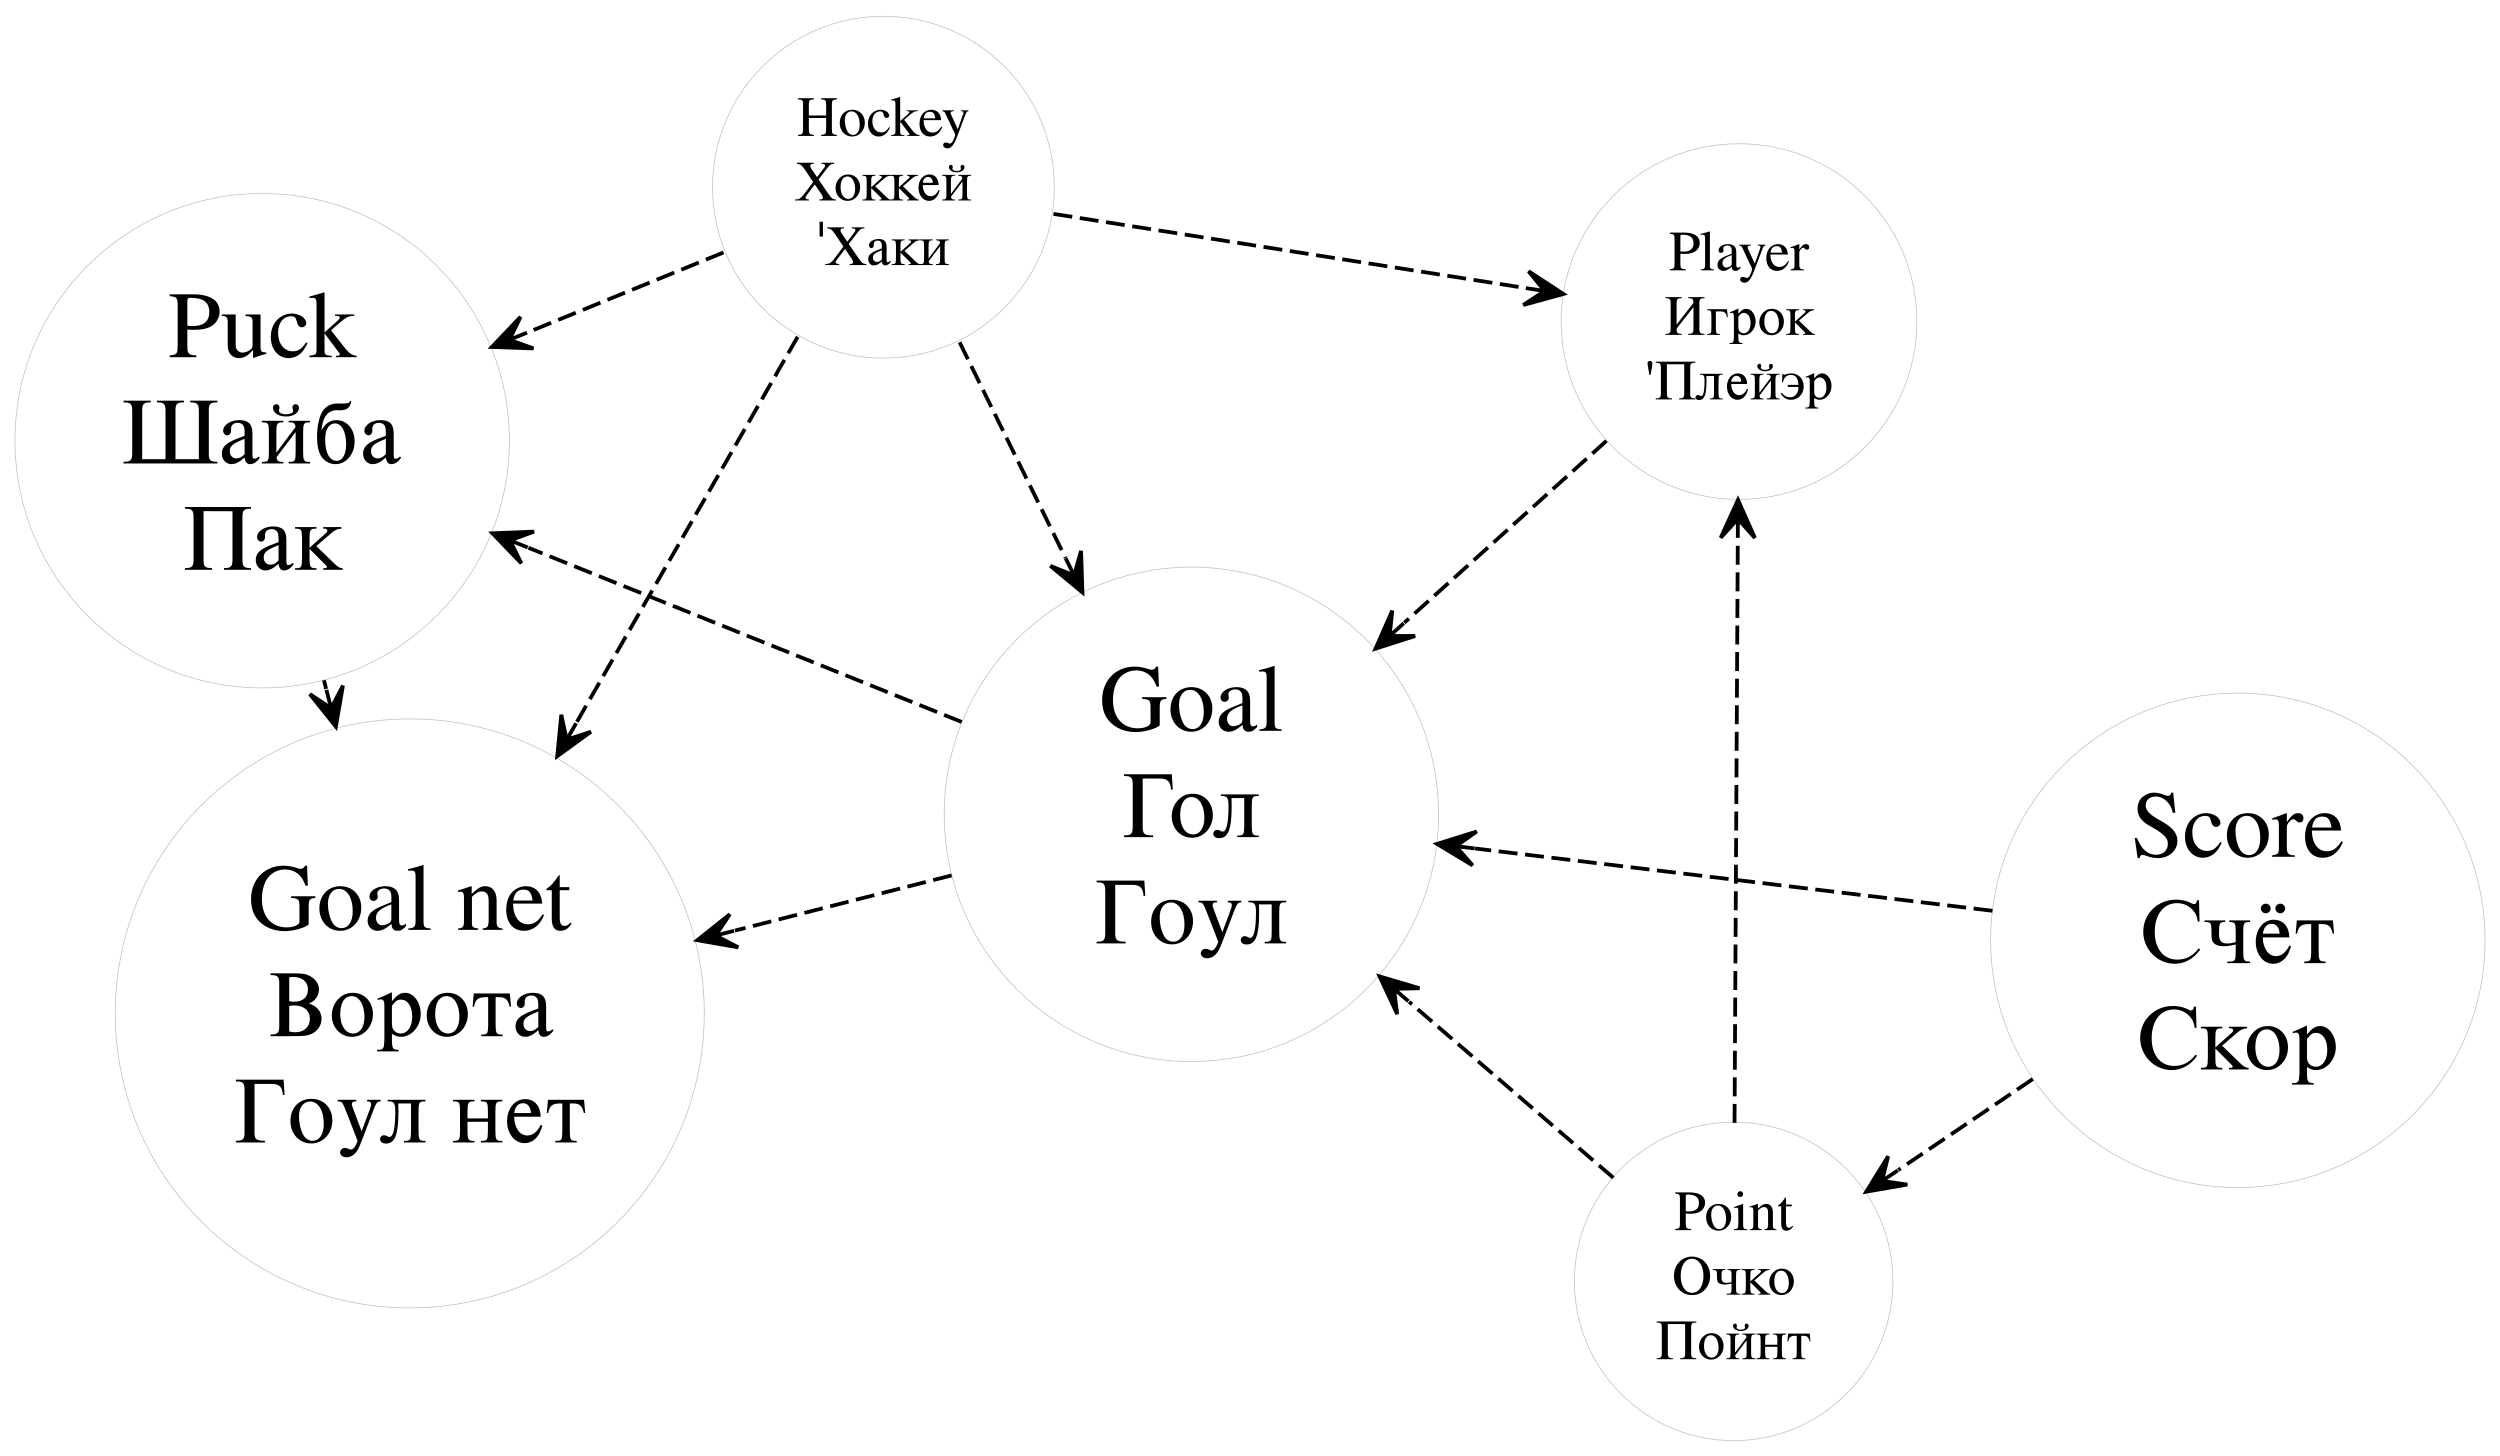
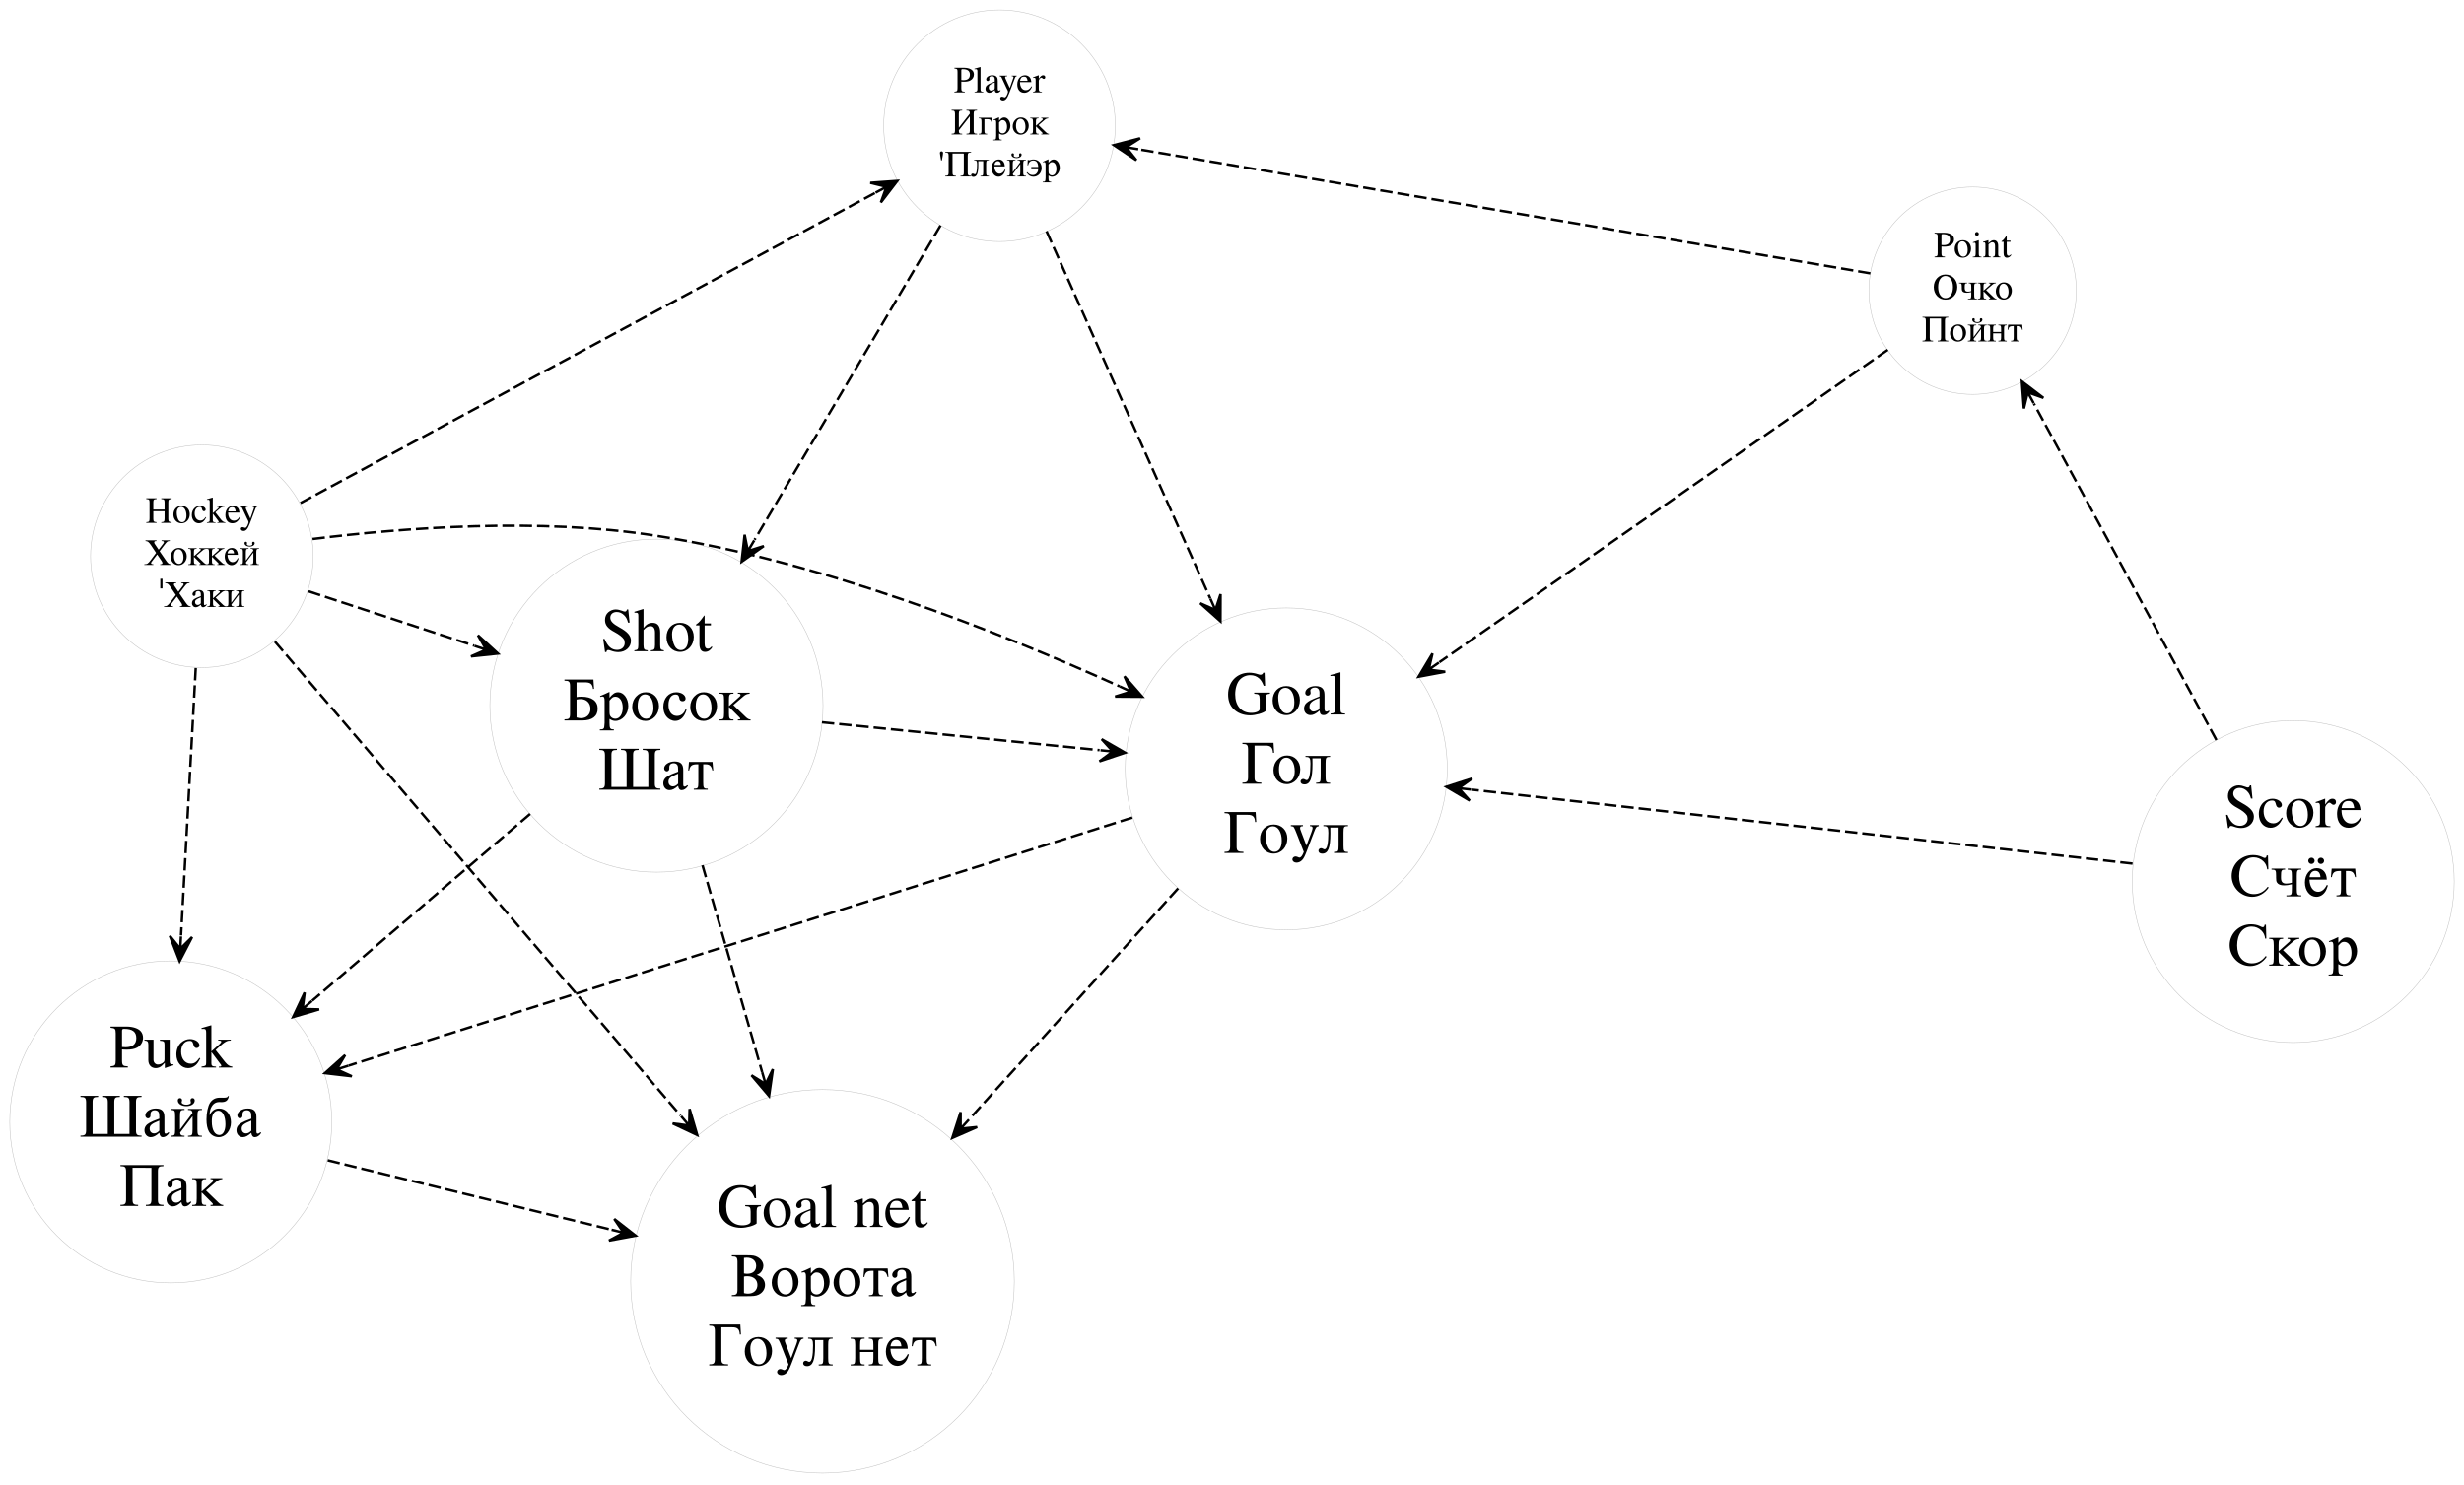
- <svg xmlns="http://www.w3.org/2000/svg" xmlns:xlink="http://www.w3.org/1999/xlink" width="658pt" height="383pt" viewBox="0.00 0.00 658.44 383.16">
-   <g id="graph0" class="graph" transform="scale(1 1) rotate(0) translate(4 379.1578)">
+ <svg xmlns="http://www.w3.org/2000/svg" xmlns:xlink="http://www.w3.org/1999/xlink" width="996pt" height="600pt" viewBox="0.00 0.00 996.40 599.86">
+   <g id="graph0" class="graph" transform="scale(1 1) rotate(0) translate(4 595.8564)">
    <g id="node1" class="node root has-pronunciation">
      <g id="a_node1">
        <a xlink:href="javascript:history.back()" xlink:title="Гол" target="_top">
-           <ellipse fill="none" stroke="#c0c0c0" stroke-width=".2" cx="309.79" cy="-164.729" rx="65.108" ry="65.108" />
-           <text text-anchor="middle" x="309.79" y="-186.729" font-family="Times,serif" font-size="25.00" fill="#000000">Goal</text>
-           <text text-anchor="middle" x="309.79" y="-158.729" font-family="Times,serif" font-size="25.00" fill="#000000">Гол</text>
-           <text text-anchor="middle" x="309.79" y="-130.729" font-family="Times,serif" font-size="25.00" fill="#000000">Гoул</text>
+           <ellipse fill="none" stroke="#c0c0c0" stroke-width=".2" cx="516.149" cy="-285.059" rx="65.108" ry="65.108" />
+           <text text-anchor="middle" x="516.149" y="-307.059" font-family="Times,serif" font-size="25.00" fill="#000000">Goal</text>
+           <text text-anchor="middle" x="516.149" y="-279.059" font-family="Times,serif" font-size="25.00" fill="#000000">Гол</text>
+           <text text-anchor="middle" x="516.149" y="-251.059" font-family="Times,serif" font-size="25.00" fill="#000000">Гoул</text>
        </a>
      </g>
    </g>
-     <g id="node6" class="node has-pronunciation">
-       <g id="a_node6">
+     <g id="node7" class="node has-pronunciation">
+       <g id="a_node7">
        <a xlink:href="../puck.html" xlink:title="Шайба" target="_top">
-           <ellipse fill="none" stroke="#c0c0c0" stroke-width=".2" cx="65.054" cy="-263.133" rx="65.108" ry="65.108" />
-           <text text-anchor="middle" x="65.054" y="-285.133" font-family="Times,serif" font-size="25.00" fill="#000000">Puck</text>
-           <text text-anchor="middle" x="65.054" y="-257.133" font-family="Times,serif" font-size="25.00" fill="#000000">Шайба</text>
-           <text text-anchor="middle" x="65.054" y="-229.133" font-family="Times,serif" font-size="25.00" fill="#000000">Пак</text>
+           <ellipse fill="none" stroke="#c0c0c0" stroke-width=".2" cx="65.054" cy="-142.279" rx="65.108" ry="65.108" />
+           <text text-anchor="middle" x="65.054" y="-164.279" font-family="Times,serif" font-size="25.00" fill="#000000">Puck</text>
+           <text text-anchor="middle" x="65.054" y="-136.279" font-family="Times,serif" font-size="25.00" fill="#000000">Шайба</text>
+           <text text-anchor="middle" x="65.054" y="-108.279" font-family="Times,serif" font-size="25.00" fill="#000000">Пак</text>
+         </a>
+       </g>
+     </g>
+     <g id="edge16" class="edge">
+       <path fill="none" stroke="#000000" stroke-dasharray="5,2" d="M453.899,-265.356C370.965,-239.106 224.543,-192.761 136.981,-165.045" />
+       <polygon fill="#000000" stroke="#000000" points="127.388,-162.009 138.28,-160.737 132.155,-163.518 136.922,-165.027 136.922,-165.027 136.922,-165.027 132.155,-163.518 135.564,-169.317 127.388,-162.009 127.388,-162.009" />
+     </g>
+     <g id="node8" class="node has-pronunciation">
+       <g id="a_node8">
+         <a xlink:href="../goal-net.html" xlink:title="Ворота" target="_top">
+           <ellipse fill="none" stroke="#c0c0c0" stroke-width=".2" cx="328.605" cy="-77.782" rx="77.564" ry="77.564" />
+           <text text-anchor="middle" x="328.605" y="-99.782" font-family="Times,serif" font-size="25.00" fill="#000000">Goal net</text>
+           <text text-anchor="middle" x="328.605" y="-71.782" font-family="Times,serif" font-size="25.00" fill="#000000">Ворота</text>
+           <text text-anchor="middle" x="328.605" y="-43.782" font-family="Times,serif" font-size="25.00" fill="#000000">Гoул нет</text>
+         </a>
+       </g>
+     </g>
+     <g id="edge17" class="edge">
+       <path fill="none" stroke="#000000" stroke-dasharray="5,2" d="M472.414,-236.723C447.269,-208.933 415.336,-173.639 387.951,-143.372" />
+       <polygon fill="#000000" stroke="#000000" points="381.094,-135.793 391.14,-140.19 384.448,-139.501 387.803,-143.209 387.803,-143.209 387.803,-143.209 384.448,-139.501 384.466,-146.228 381.094,-135.793 381.094,-135.793" />
+     </g>
+     <g id="node2" class="node has-pronunciation">
+       <g id="a_node2">
+         <a xlink:href="../score.html" xlink:title="Счёт" target="_top">
+           <ellipse fill="none" stroke="#c0c0c0" stroke-width=".2" cx="923.346" cy="-239.488" rx="65.108" ry="65.108" />
+           <text text-anchor="middle" x="923.346" y="-261.488" font-family="Times,serif" font-size="25.00" fill="#000000">Score</text>
+           <text text-anchor="middle" x="923.346" y="-233.488" font-family="Times,serif" font-size="25.00" fill="#000000">Счёт</text>
+           <text text-anchor="middle" x="923.346" y="-205.488" font-family="Times,serif" font-size="25.00" fill="#000000">Скор</text>
        </a>
      </g>
    </g>
    <g id="edge11" class="edge">
-       <path fill="none" stroke="#000000" stroke-dasharray="5,2" d="M249.293,-189.054C214.73,-202.951 171.229,-220.442 135.177,-234.938" />
-       <polygon fill="#000000" stroke="#000000" points="125.703,-238.748 133.302,-230.842 130.342,-236.882 134.981,-235.017 134.981,-235.017 134.981,-235.017 130.342,-236.882 136.659,-239.192 125.703,-238.748 125.703,-238.748" />
-     </g>
-     <g id="node7" class="node has-pronunciation">
-       <g id="a_node7">
-         <a xlink:href="../goal-net.html" xlink:title="Ворота" target="_top">
-           <ellipse fill="none" stroke="#c0c0c0" stroke-width=".2" cx="103.926" cy="-112.298" rx="77.564" ry="77.564" />
-           <text text-anchor="middle" x="103.926" y="-134.298" font-family="Times,serif" font-size="25.00" fill="#000000">Goal net</text>
-           <text text-anchor="middle" x="103.926" y="-106.298" font-family="Times,serif" font-size="25.00" fill="#000000">Ворота</text>
-           <text text-anchor="middle" x="103.926" y="-78.298" font-family="Times,serif" font-size="25.00" fill="#000000">Гoул нет</text>
-         </a>
-       </g>
-     </g>
-     <g id="edge12" class="edge">
-       <path fill="none" stroke="#000000" stroke-dasharray="5,2" d="M246.625,-148.642C228.609,-144.053 208.672,-138.976 189.555,-134.107" />
-       <polygon fill="#000000" stroke="#000000" points="179.647,-131.583 190.449,-129.691 184.493,-132.817 189.338,-134.052 189.338,-134.052 189.338,-134.052 184.493,-132.817 188.227,-138.412 179.647,-131.583 179.647,-131.583" />
-     </g>
-     <g id="node2" class="node has-pronunciation">
-       <g id="a_node2">
-         <a xlink:href="../score.html" xlink:title="Счёт" target="_top">
-           <ellipse fill="none" stroke="#c0c0c0" stroke-width=".2" cx="585.388" cy="-131.541" rx="65.108" ry="65.108" />
-           <text text-anchor="middle" x="585.388" y="-153.541" font-family="Times,serif" font-size="25.00" fill="#000000">Score</text>
-           <text text-anchor="middle" x="585.388" y="-125.541" font-family="Times,serif" font-size="25.00" fill="#000000">Счёт</text>
-           <text text-anchor="middle" x="585.388" y="-97.541" font-family="Times,serif" font-size="25.00" fill="#000000">Скор</text>
-         </a>
-       </g>
-     </g>
-     <g id="edge7" class="edge">
-       <path fill="none" stroke="#000000" stroke-dasharray="5,2" d="M520.772,-139.322C479.973,-144.236 427.115,-150.601 384.514,-155.731" />
-       <polygon fill="#000000" stroke="#000000" points="374.477,-156.94 383.867,-151.276 379.441,-156.342 384.406,-155.744 384.406,-155.744 384.406,-155.744 379.441,-156.342 384.943,-160.212 374.477,-156.94 374.477,-156.94" />
+       <path fill="none" stroke="#000000" stroke-dasharray="5,2" d="M858.374,-246.759C785.527,-254.912 667.588,-268.111 590.954,-276.687" />
+       <polygon fill="#000000" stroke="#000000" points="580.889,-277.814 590.326,-272.229 585.858,-277.258 590.827,-276.702 590.827,-276.702 590.827,-276.702 585.858,-277.258 591.327,-281.174 580.889,-277.814 580.889,-277.814" />
    </g>
    <g id="node3" class="node has-pronunciation">
      <g id="a_node3">
        <a xlink:href="../point.html" xlink:title="Очко" target="_top">
-           <ellipse fill="none" stroke="#c0c0c0" stroke-width=".2" cx="452.603" cy="-41.719" rx="41.94" ry="41.94" />
-           <text text-anchor="middle" x="452.603" y="-55.219" font-family="Times,serif" font-size="15.00" fill="#000000">Point</text>
-           <text text-anchor="middle" x="452.603" y="-38.219" font-family="Times,serif" font-size="15.00" fill="#000000">Очко</text>
-           <text text-anchor="middle" x="452.603" y="-21.219" font-family="Times,serif" font-size="15.00" fill="#000000">Пойнт</text>
+           <ellipse fill="none" stroke="#c0c0c0" stroke-width=".2" cx="793.697" cy="-478.474" rx="41.94" ry="41.94" />
+           <text text-anchor="middle" x="793.697" y="-491.974" font-family="Times,serif" font-size="15.00" fill="#000000">Point</text>
+           <text text-anchor="middle" x="793.697" y="-474.974" font-family="Times,serif" font-size="15.00" fill="#000000">Очко</text>
+           <text text-anchor="middle" x="793.697" y="-457.974" font-family="Times,serif" font-size="15.00" fill="#000000">Пойнт</text>
        </a>
      </g>
    </g>
    <g id="edge1" class="edge">
-       <path fill="none" stroke="#000000" stroke-dasharray="5,2" d="M531.379,-95.007C519.593,-87.034 507.266,-78.696 495.958,-71.046" />
-       <polygon fill="#000000" stroke="#000000" points="487.534,-65.348 498.338,-67.224 491.676,-68.15 495.817,-70.951 495.817,-70.951 495.817,-70.951 491.676,-68.15 493.296,-74.679 487.534,-65.348 487.534,-65.348" />
+       <path fill="none" stroke="#000000" stroke-dasharray="5,2" d="M892.292,-296.731C869.683,-338.408 839.47,-394.1 818.473,-432.804" />
+       <polygon fill="#000000" stroke="#000000" points="813.61,-441.769 814.423,-430.833 815.994,-437.374 818.378,-432.979 818.378,-432.979 818.378,-432.979 815.994,-437.374 822.334,-435.125 813.61,-441.769 813.61,-441.769" />
    </g>
-     <g id="edge8" class="edge">
-       <path fill="none" stroke="#000000" stroke-dasharray="5,2" d="M420.908,-69.019C405.089,-82.644 385.458,-99.554 367.117,-115.351" />
-       <polygon fill="#000000" stroke="#000000" points="359.351,-122.041 363.991,-112.105 363.139,-118.778 366.927,-115.515 366.927,-115.515 366.927,-115.515 363.139,-118.778 369.864,-118.924 359.351,-122.041 359.351,-122.041" />
+     <g id="edge12" class="edge">
+       <path fill="none" stroke="#000000" stroke-dasharray="5,2" d="M759.386,-454.564C714.206,-423.079 633.963,-367.161 578.048,-328.195" />
+       <polygon fill="#000000" stroke="#000000" points="569.637,-322.333 580.414,-324.359 573.739,-325.192 577.841,-328.051 577.841,-328.051 577.841,-328.051 573.739,-325.192 575.268,-331.743 569.637,-322.333 569.637,-322.333" />
    </g>
    <g id="node4" class="node has-pronunciation">
      <g id="a_node4">
        <a xlink:href="../player.html" xlink:title="Игрок" target="_top">
-           <ellipse fill="none" stroke="#c0c0c0" stroke-width=".2" cx="454.012" cy="-294.513" rx="46.839" ry="46.839" />
-           <text text-anchor="middle" x="454.012" y="-308.013" font-family="Times,serif" font-size="15.00" fill="#000000">Player</text>
-           <text text-anchor="middle" x="454.012" y="-291.013" font-family="Times,serif" font-size="15.00" fill="#000000">Игрок</text>
-           <text text-anchor="middle" x="454.012" y="-274.013" font-family="Times,serif" font-size="15.00" fill="#000000">'Плейэр</text>
+           <ellipse fill="none" stroke="#c0c0c0" stroke-width=".2" cx="400.184" cy="-545.187" rx="46.839" ry="46.839" />
+           <text text-anchor="middle" x="400.184" y="-558.687" font-family="Times,serif" font-size="15.00" fill="#000000">Player</text>
+           <text text-anchor="middle" x="400.184" y="-541.687" font-family="Times,serif" font-size="15.00" fill="#000000">Игрок</text>
+           <text text-anchor="middle" x="400.184" y="-524.687" font-family="Times,serif" font-size="15.00" fill="#000000">'Плейэр</text>
        </a>
      </g>
    </g>
    <g id="edge2" class="edge">
-       <path fill="none" stroke="#000000" stroke-dasharray="5,2" d="M452.836,-83.463C453.07,-125.444 453.432,-190.483 453.693,-237.264" />
-       <polygon fill="#000000" stroke="#000000" points="453.75,-247.548 449.194,-237.573 453.722,-242.548 453.694,-237.548 453.694,-237.548 453.694,-237.548 453.722,-242.548 458.194,-237.523 453.75,-247.548 453.75,-247.548" />
+       <path fill="none" stroke="#000000" stroke-dasharray="5,2" d="M752.328,-485.488C681.364,-497.518 536.361,-522.101 456.336,-535.668" />
+       <polygon fill="#000000" stroke="#000000" points="446.435,-537.346 455.542,-531.238 451.365,-536.511 456.294,-535.675 456.294,-535.675 456.294,-535.675 451.365,-536.511 457.046,-540.111 446.435,-537.346 446.435,-537.346" />
    </g>
-     <g id="edge9" class="edge">
-       <path fill="none" stroke="#000000" stroke-dasharray="5,2" d="M419.1,-263.096C403.125,-248.72 383.796,-231.327 365.861,-215.188" />
-       <polygon fill="#000000" stroke="#000000" points="358.274,-208.36 368.718,-211.704 361.991,-211.705 365.708,-215.049 365.708,-215.049 365.708,-215.049 361.991,-211.705 362.698,-218.394 358.274,-208.36 358.274,-208.36" />
+     <g id="edge13" class="edge">
+       <path fill="none" stroke="#000000" stroke-dasharray="5,2" d="M419.203,-502.524C437.154,-462.256 464.38,-401.185 485.413,-354.003" />
+       <polygon fill="#000000" stroke="#000000" points="489.533,-344.762 489.571,-355.728 487.497,-349.329 485.461,-353.896 485.461,-353.896 485.461,-353.896 487.497,-349.329 481.351,-352.063 489.533,-344.762 489.533,-344.762" />
    </g>
    <g id="node5" class="node has-pronunciation">
      <g id="a_node5">
-         <a xlink:href="../hockey.html" xlink:title="Хоккей" target="_top">
-           <ellipse fill="none" stroke="#c0c0c0" stroke-width=".2" cx="228.674" cy="-329.903" rx="45.011" ry="45.011" />
-           <text text-anchor="middle" x="228.674" y="-343.403" font-family="Times,serif" font-size="15.00" fill="#000000">Hockey</text>
-           <text text-anchor="middle" x="228.674" y="-326.403" font-family="Times,serif" font-size="15.00" fill="#000000">Хоккей</text>
-           <text text-anchor="middle" x="228.674" y="-309.403" font-family="Times,serif" font-size="15.00" fill="#000000">ˈХаки</text>
+         <a xlink:href="../shot.html" xlink:title="Бросок" target="_top">
+           <ellipse fill="none" stroke="#c0c0c0" stroke-width=".2" cx="261.459" cy="-310.639" rx="67.351" ry="67.351" />
+           <text text-anchor="middle" x="261.459" y="-332.639" font-family="Times,serif" font-size="25.00" fill="#000000">Shot</text>
+           <text text-anchor="middle" x="261.459" y="-304.639" font-family="Times,serif" font-size="25.00" fill="#000000">Бросок</text>
+           <text text-anchor="middle" x="261.459" y="-276.639" font-family="Times,serif" font-size="25.00" fill="#000000">Шат</text>
        </a>
      </g>
    </g>
-     <g id="edge10" class="edge">
-       <path fill="none" stroke="#000000" stroke-dasharray="5,2" d="M248.725,-289.074C257.149,-271.92 267.175,-251.504 276.643,-232.224" />
-       <polygon fill="#000000" stroke="#000000" points="281.091,-223.167 280.722,-234.126 278.887,-227.655 276.683,-232.143 276.683,-232.143 276.683,-232.143 278.887,-227.655 272.644,-230.159 281.091,-223.167 281.091,-223.167" />
+     <g id="edge3" class="edge">
+       <path fill="none" stroke="#000000" stroke-dasharray="5,2" d="M376.336,-504.867C355.695,-469.968 325.426,-418.791 301.14,-377.729" />
+       <polygon fill="#000000" stroke="#000000" points="295.897,-368.864 304.861,-375.181 298.442,-373.168 300.988,-377.471 300.988,-377.471 300.988,-377.471 298.442,-373.168 297.115,-379.762 295.897,-368.864 295.897,-368.864" />
    </g>
-     <g id="edge3" class="edge">
-       <path fill="none" stroke="#000000" stroke-dasharray="5,2" d="M273.463,-322.869C309.163,-317.262 359.359,-309.379 397.765,-303.347" />
-       <polygon fill="#000000" stroke="#000000" points="407.76,-301.777 398.579,-307.774 402.82,-302.553 397.881,-303.329 397.881,-303.329 397.881,-303.329 402.82,-302.553 397.182,-298.883 407.76,-301.777 407.76,-301.777" />
+     <g id="edge14" class="edge">
+       <path fill="none" stroke="#000000" stroke-dasharray="5,2" d="M328.376,-303.918C362.85,-300.455 405.016,-296.221 440.651,-292.642" />
+       <polygon fill="#000000" stroke="#000000" points="450.999,-291.602 441.499,-297.079 446.024,-292.102 441.049,-292.602 441.049,-292.602 441.049,-292.602 446.024,-292.102 440.599,-288.124 450.999,-291.602 450.999,-291.602" />
    </g>
    <g id="edge4" class="edge">
-       <path fill="none" stroke="#000000" stroke-dasharray="5,2" d="M186.538,-312.708C170.879,-306.318 152.661,-298.884 135.172,-291.747" />
-       <polygon fill="#000000" stroke="#000000" points="125.551,-287.821 136.51,-287.433 130.181,-289.71 134.81,-291.599 134.81,-291.599 134.81,-291.599 130.181,-289.71 133.11,-295.766 125.551,-287.821 125.551,-287.821" />
+       <path fill="none" stroke="#000000" stroke-dasharray="5,2" d="M210.369,-266.844C183.357,-243.689 150.112,-215.191 122.241,-191.3" />
+       <polygon fill="#000000" stroke="#000000" points="114.532,-184.692 125.053,-187.784 118.328,-187.946 122.124,-191.2 122.124,-191.2 122.124,-191.2 118.328,-187.946 119.196,-194.617 114.532,-184.692 114.532,-184.692" />
    </g>
    <g id="edge5" class="edge">
-       <path fill="none" stroke="#000000" stroke-dasharray="5,2" d="M206.083,-290.496C189.905,-262.276 167.599,-223.367 147.957,-189.105" />
-       <polygon fill="#000000" stroke="#000000" points="142.762,-180.041 151.639,-186.479 145.249,-184.379 147.735,-188.717 147.735,-188.717 147.735,-188.717 145.249,-184.379 143.831,-190.955 142.762,-180.041 142.762,-180.041" />
+       <path fill="none" stroke="#000000" stroke-dasharray="5,2" d="M280.074,-246.084C287.538,-220.198 296.243,-190.012 304.202,-162.409" />
+       <polygon fill="#000000" stroke="#000000" points="306.983,-152.764 308.536,-163.619 305.598,-157.568 304.212,-162.373 304.212,-162.373 304.212,-162.373 305.598,-157.568 299.889,-161.126 306.983,-152.764 306.983,-152.764" />
+     </g>
+     <g id="node6" class="node has-pronunciation">
+       <g id="a_node6">
+         <a xlink:href="../hockey.html" xlink:title="Хоккей" target="_top">
+           <ellipse fill="none" stroke="#c0c0c0" stroke-width=".2" cx="77.637" cy="-371.06" rx="45.011" ry="45.011" />
+           <text text-anchor="middle" x="77.637" y="-384.56" font-family="Times,serif" font-size="15.00" fill="#000000">Hockey</text>
+           <text text-anchor="middle" x="77.637" y="-367.56" font-family="Times,serif" font-size="15.00" fill="#000000">Хоккей</text>
+           <text text-anchor="middle" x="77.637" y="-350.56" font-family="Times,serif" font-size="15.00" fill="#000000">ˈХаки</text>
+         </a>
+       </g>
+     </g>
+     <g id="edge15" class="edge">
+       <path fill="none" stroke="#000000" stroke-dasharray="5,2" d="M122.377,-378.044C159.678,-382.687 214.106,-386.714 261.031,-379.413 327.252,-369.108 398.455,-341.232 448.764,-318.433" />
+       <polygon fill="#000000" stroke="#000000" points="457.909,-314.24 450.694,-322.499 453.364,-316.324 448.819,-318.408 448.819,-318.408 448.819,-318.408 453.364,-316.324 446.944,-314.317 457.909,-314.24 457.909,-314.24" />
+     </g>
+     <g id="edge7" class="edge">
+       <path fill="none" stroke="#000000" stroke-dasharray="5,2" d="M117.511,-392.586C176.148,-424.241 285.606,-483.332 349.75,-517.961" />
+       <polygon fill="#000000" stroke="#000000" points="358.874,-522.886 347.937,-522.096 354.474,-520.511 350.074,-518.136 350.074,-518.136 350.074,-518.136 354.474,-520.511 352.212,-514.176 358.874,-522.886 358.874,-522.886" />
    </g>
    <g id="edge6" class="edge">
-       <path fill="none" stroke="#000000" stroke-dasharray="5,2" d="M81.314,-200.039C81.509,-199.282 81.704,-198.524 81.9,-197.764" />
-       <polygon fill="#000000" stroke="#000000" points="84.46,-187.833 86.322,-198.639 83.212,-192.675 81.964,-197.516 81.964,-197.516 81.964,-197.516 83.212,-192.675 77.606,-196.393 84.46,-187.833 84.46,-187.833" />
+       <path fill="none" stroke="#000000" stroke-dasharray="5,2" d="M120.735,-356.894C140.698,-350.332 164.99,-342.347 187.734,-334.872" />
+       <polygon fill="#000000" stroke="#000000" points="197.37,-331.704 189.275,-339.102 192.62,-333.266 187.87,-334.827 187.87,-334.827 187.87,-334.827 192.62,-333.266 186.465,-330.552 197.37,-331.704 197.37,-331.704" />
+     </g>
+     <g id="edge8" class="edge">
+       <path fill="none" stroke="#000000" stroke-dasharray="5,2" d="M75.151,-325.86C73.456,-295.044 71.171,-253.498 69.203,-217.722" />
+       <polygon fill="#000000" stroke="#000000" points="68.631,-207.312 73.673,-217.05 68.905,-212.305 69.18,-217.298 69.18,-217.298 69.18,-217.298 68.905,-212.305 64.687,-217.545 68.631,-207.312 68.631,-207.312" />
+     </g>
+     <g id="edge9" class="edge">
+       <path fill="none" stroke="#000000" stroke-dasharray="5,2" d="M107.164,-336.555C147.342,-289.603 220.074,-204.61 271.193,-144.873" />
+       <polygon fill="#000000" stroke="#000000" points="277.943,-136.985 274.86,-147.508 274.692,-140.784 271.441,-144.583 271.441,-144.583 271.441,-144.583 274.692,-140.784 268.022,-141.657 277.943,-136.985 277.943,-136.985" />
+     </g>
+     <g id="edge10" class="edge">
+       <path fill="none" stroke="#000000" stroke-dasharray="5,2" d="M128.516,-126.748C162.912,-118.331 205.89,-107.813 243.189,-98.685" />
+       <polygon fill="#000000" stroke="#000000" points="253.042,-96.274 244.398,-103.022 248.185,-97.463 243.328,-98.651 243.328,-98.651 243.328,-98.651 248.185,-97.463 242.258,-94.28 253.042,-96.274 253.042,-96.274" />
    </g>
  </g>
</svg>
